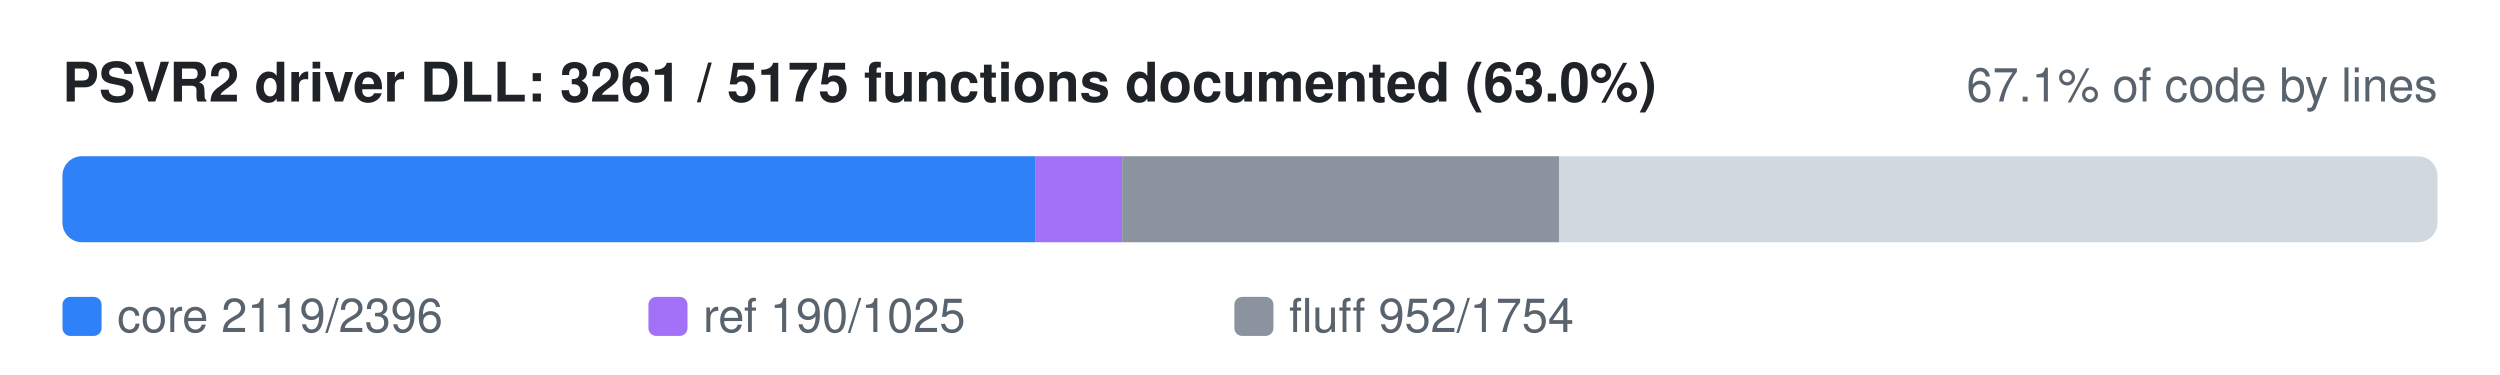
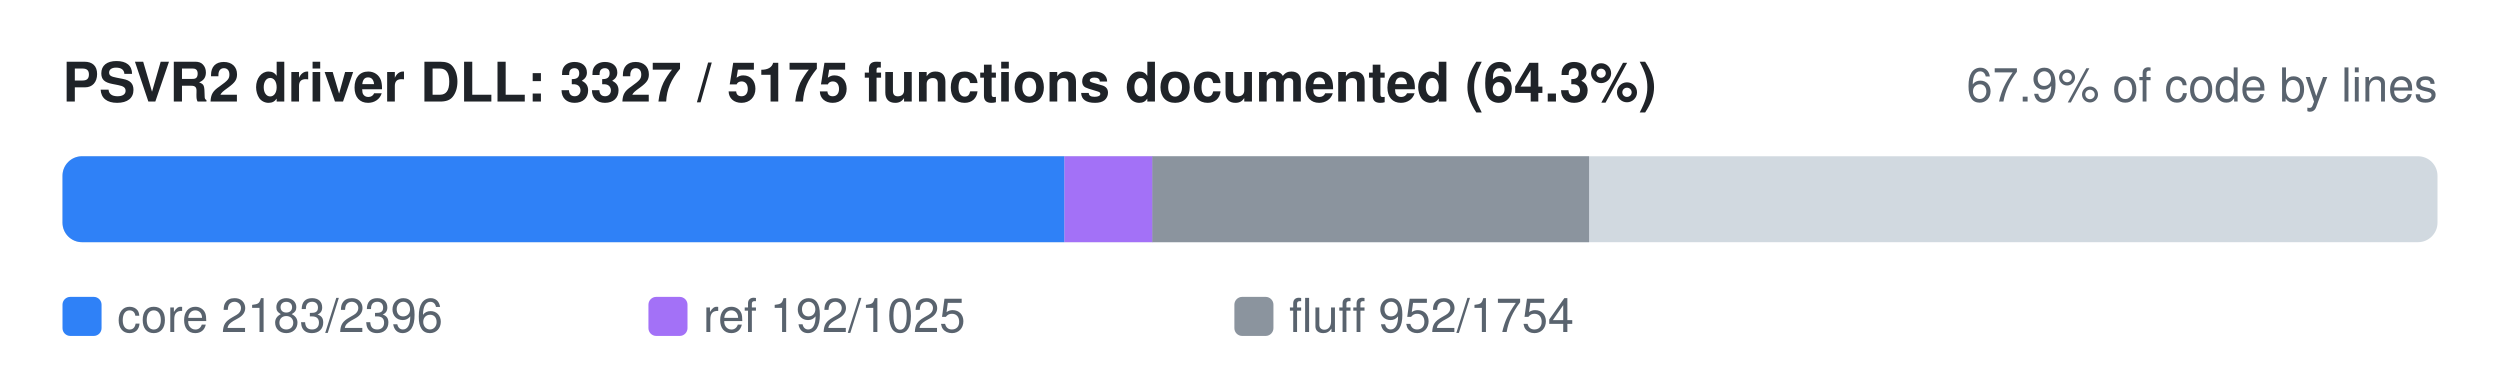
- <svg xmlns="http://www.w3.org/2000/svg" width="640" height="96" viewBox="0 0 640 96" role="img" aria-label="PSVR2 DLL: 3261 of 5175 functions documented">
+ <svg xmlns="http://www.w3.org/2000/svg" width="640" height="96" viewBox="0 0 640 96" role="img" aria-label="PSVR2 DLL: 3327 of 5175 functions documented">
  <style>
text{font:600 14px -apple-system,Segoe UI,Helvetica,Arial,sans-serif;fill:#1f2328}
.s{font-weight:400;font-size:12px;fill:#59636e}
.track{fill:#d1d9e0}
@media (prefers-color-scheme:dark){text{fill:#f0f6fc}.s{fill:#9198a1}.track{fill:#3d444d}}
</style>
-   <text x="16" y="26">PSVR2 driver DLL: 3261 / 5175 functions documented (63.0%)</text>
-   <text x="624" y="26" text-anchor="end" class="s">67.1% of code by lines</text>
+   <text x="16" y="26">PSVR2 driver DLL: 3327 / 5175 functions documented (64.3%)</text>
+   <text x="624" y="26" text-anchor="end" class="s">67.9% of code by lines</text>
  <rect class="track" x="16" y="40" width="608" height="22" rx="5" />
  <clipPath id="c">
    <rect x="16" y="40" width="608" height="22" rx="5" />
  </clipPath>
  <g clip-path="url(#c)">
-     <rect x="16.0" y="40" width="249.0" height="22" fill="#2f81f7" />
-     <rect x="265.0" y="40" width="22.3" height="22" fill="#a371f7" />
-     <rect x="287.3" y="40" width="111.8" height="22" fill="#8b949e" />
+     <rect x="16.0" y="40" width="256.5" height="22" fill="#2f81f7" />
+     <rect x="272.5" y="40" width="22.6" height="22" fill="#a371f7" />
+     <rect x="295.0" y="40" width="111.8" height="22" fill="#8b949e" />
  </g>
  <rect x="16" y="76" width="10" height="10" rx="2" fill="#2f81f7" />
-   <text x="30" y="85" class="s">core 2119/2396</text>
+   <text x="30" y="85" class="s">core 2183/2396</text>
  <rect x="166" y="76" width="10" height="10" rx="2" fill="#a371f7" />
-   <text x="180" y="85" class="s">ref 190/1025</text>
+   <text x="180" y="85" class="s">ref 192/1025</text>
  <rect x="316" y="76" width="10" height="10" rx="2" fill="#8b949e" />
  <text x="330" y="85" class="s">fluff 952/1754</text>
</svg>
